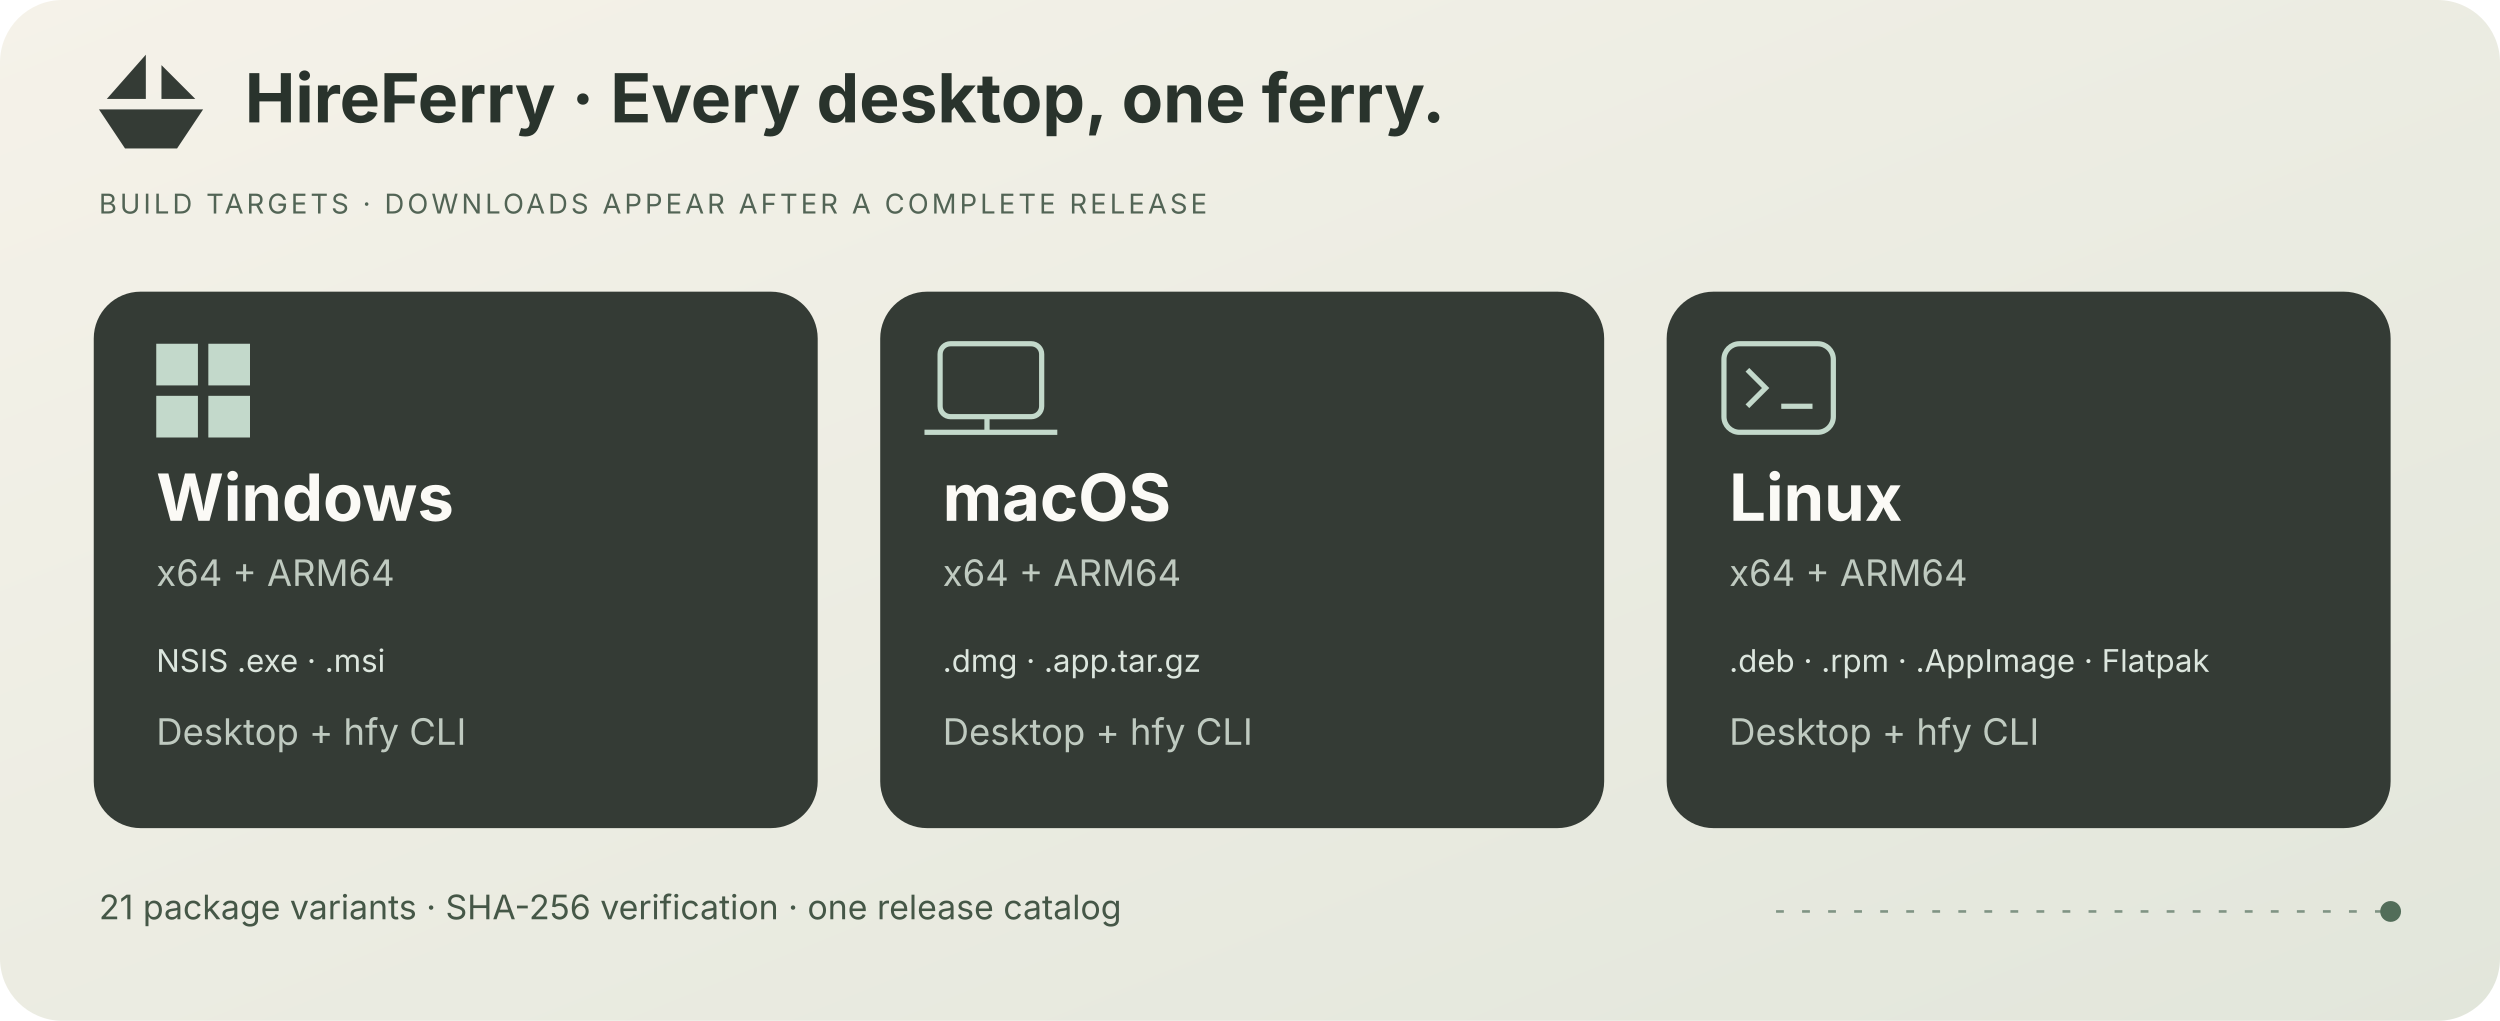
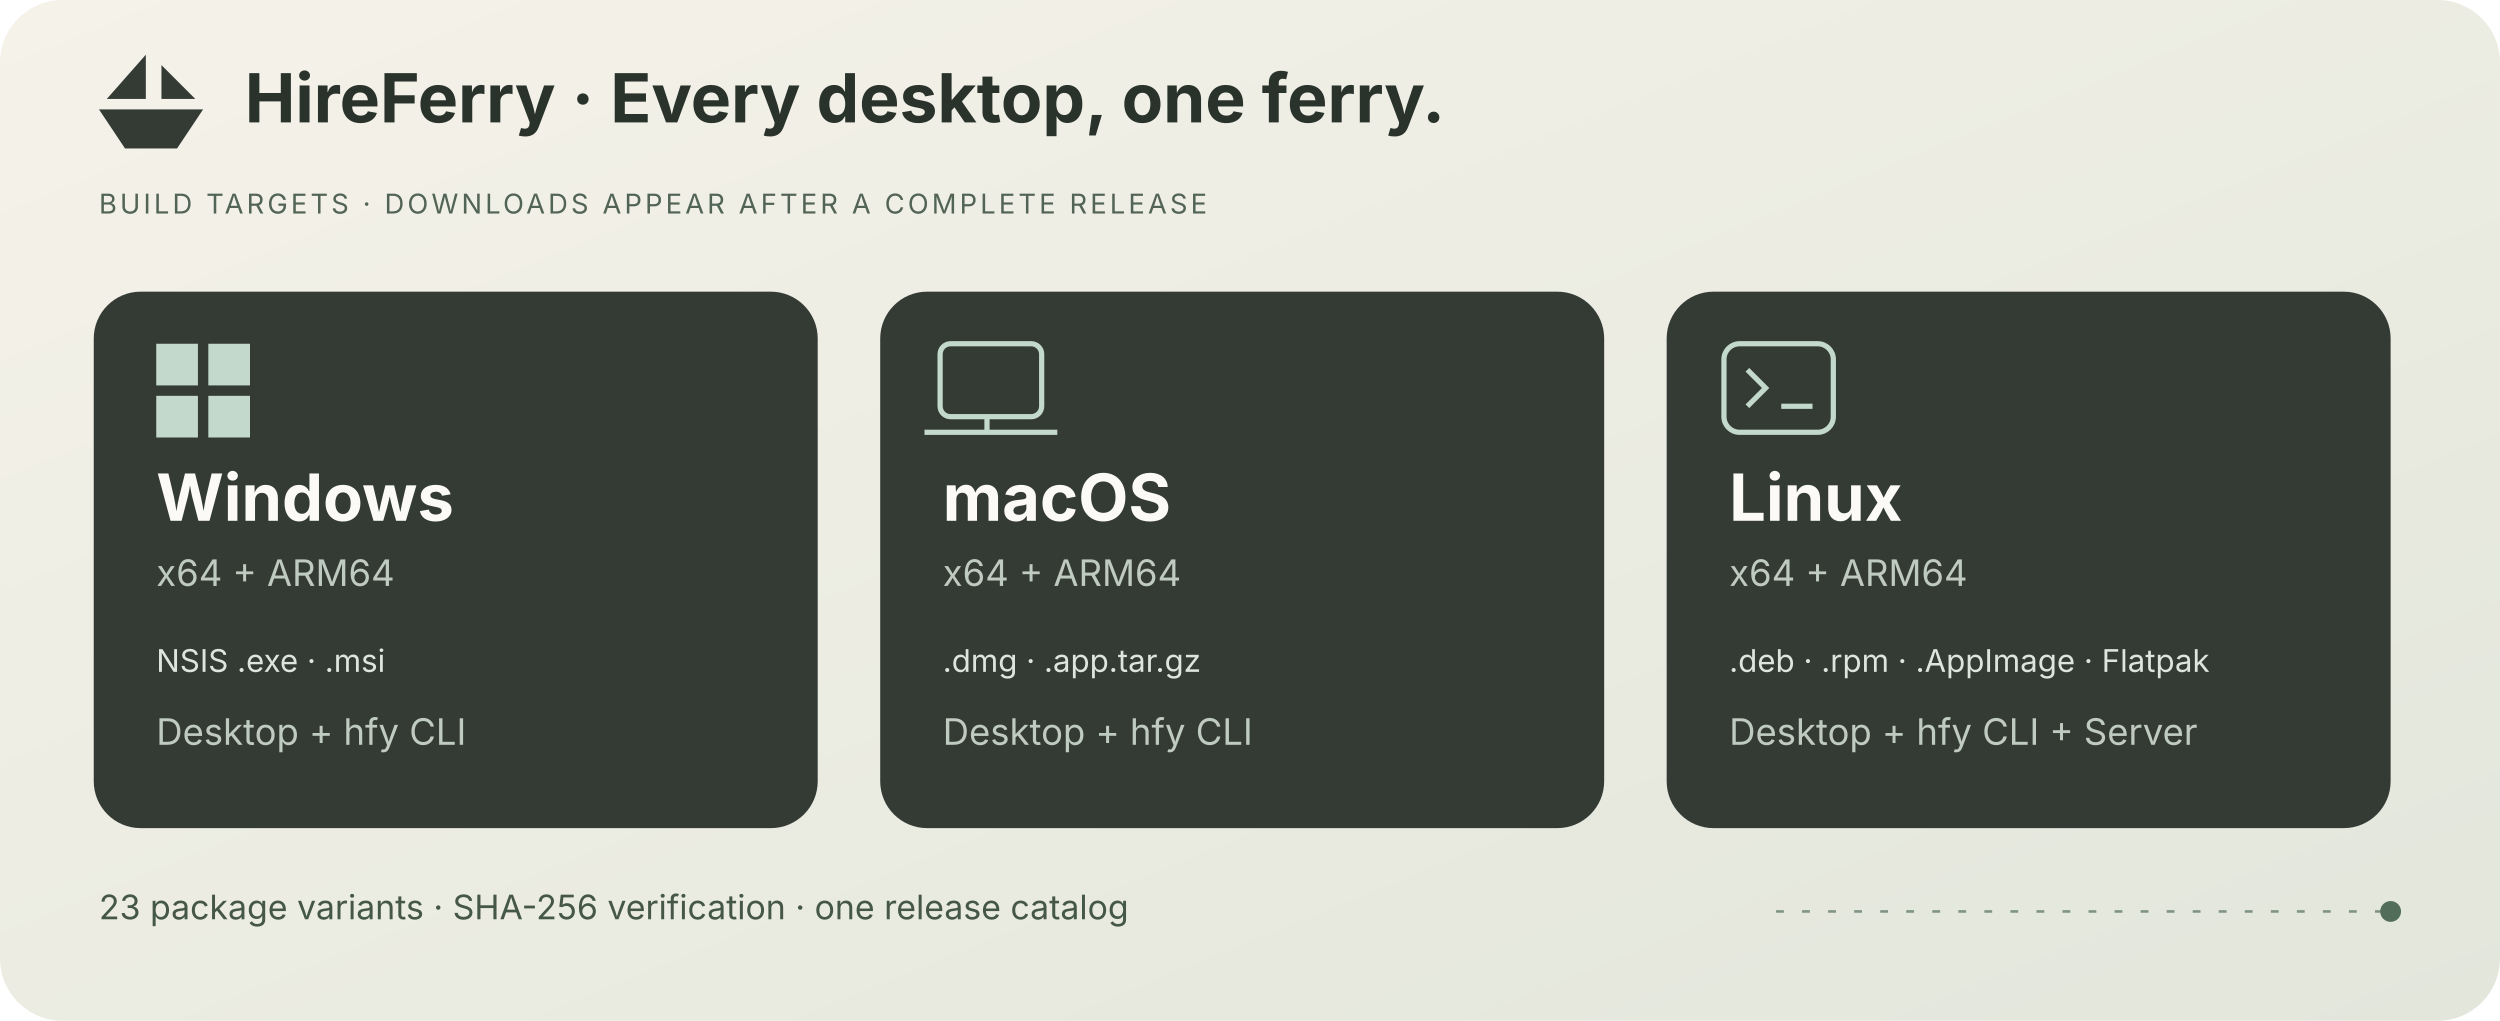
<svg xmlns="http://www.w3.org/2000/svg" width="960" height="392" viewBox="0 0 960 392" role="img" aria-labelledby="title description">
  <defs>
    <linearGradient id="paper" x2="1" y2="1">
      <stop stop-color="#f5f2e9" />
      <stop offset="1" stop-color="#e2e6db" />
    </linearGradient>
  </defs>
  <style>text{font-family:Inter,system-ui,sans-serif}.platform{font-size:25px;font-weight:650;fill:#fbfaf6}.detail{font-size:14px;fill:#bfcac0}.formats{font-size:12px;fill:#dce6de}</style>
  <rect width="960" height="392" rx="24" fill="url(#paper)" />
  <path d="M38 42h40L68 57H48zM56 21v17H41zM62 25l13 13H62z" fill="#343b35" />
  <text x="94" y="47" font-size="26" font-weight="650" fill="#29332c">HireFerry · Every desktop, one ferry.</text>
  <text x="38" y="82" font-size="10.5" letter-spacing="1.2" fill="#526455">BUILD TARGETS · DOWNLOADS APPEAR AFTER A COMPLETE RELEASE</text>
  <rect x="36" y="112" width="278" height="206" rx="18" fill="#343b35" />
  <path d="M60 132h16v16h-16zm20 0h16v16h-16zm-20 20h16v16h-16zm20 0h16v16h-16z" fill="#c3d9cb" />
  <text x="60" y="200" class="platform">Windows</text>
  <text x="60" y="225" class="detail">x64 + ARM64</text>
  <text x="60" y="258" class="formats">NSIS .exe · .msi</text>
  <text x="60" y="286" class="detail">Desktop + hfy CLI</text>
  <rect x="338" y="112" width="278" height="206" rx="18" fill="#343b35" />
  <rect x="361" y="132" width="39" height="28" rx="4" fill="none" stroke="#c3d9cb" stroke-width="2" />
  <path d="M355 166h51m-27-6v6" stroke="#c3d9cb" stroke-width="2" />
  <text x="362" y="200" class="platform">macOS</text>
  <text x="362" y="225" class="detail">x64 + ARM64</text>
  <text x="362" y="258" class="formats">.dmg · .app.tar.gz</text>
  <text x="362" y="286" class="detail">Desktop + hfy CLI</text>
  <rect x="640" y="112" width="278" height="206" rx="18" fill="#343b35" />
  <rect x="662" y="132" width="42" height="34" rx="6" fill="none" stroke="#c3d9cb" stroke-width="2" />
  <path d="m671 142 7 7-7 7m13 0h12" fill="none" stroke="#c3d9cb" stroke-width="2" />
  <text x="664" y="200" class="platform">Linux</text>
  <text x="664" y="225" class="detail">x64 + ARM64</text>
  <text x="664" y="258" class="formats">.deb · .rpm · .AppImage · Flatpak</text>
-   <text x="664" y="286" class="detail">Desktop + hfy CLI</text>
-   <text x="38" y="353" font-size="13" fill="#455747">21 package variants · SHA-256 verification · one release catalog</text>
+   <text x="664" y="286" class="detail">Desktop + hfy CLI + Server</text>
+   <text x="38" y="353" font-size="13" fill="#455747">23 package variants · SHA-256 verification · one release catalog</text>
  <path d="M682 350h236" stroke="#809484" stroke-dasharray="3 7" />
  <circle cx="918" cy="350" r="4" fill="#526d59" />
</svg>
